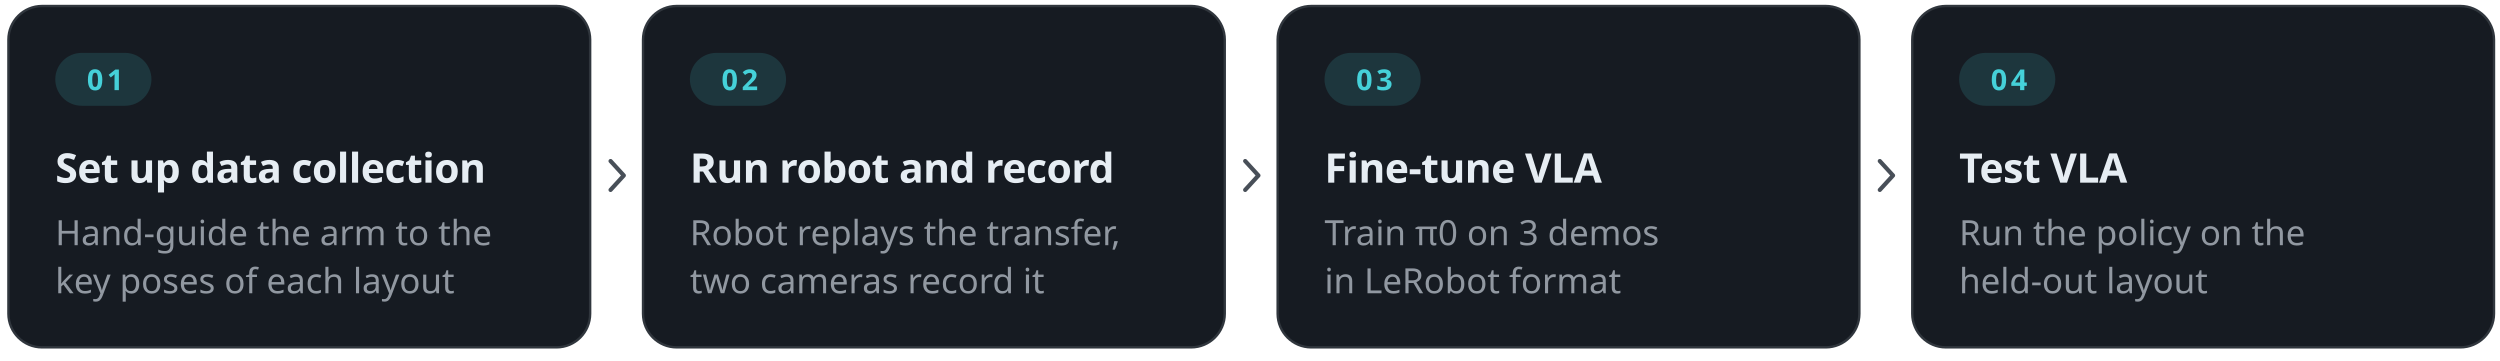
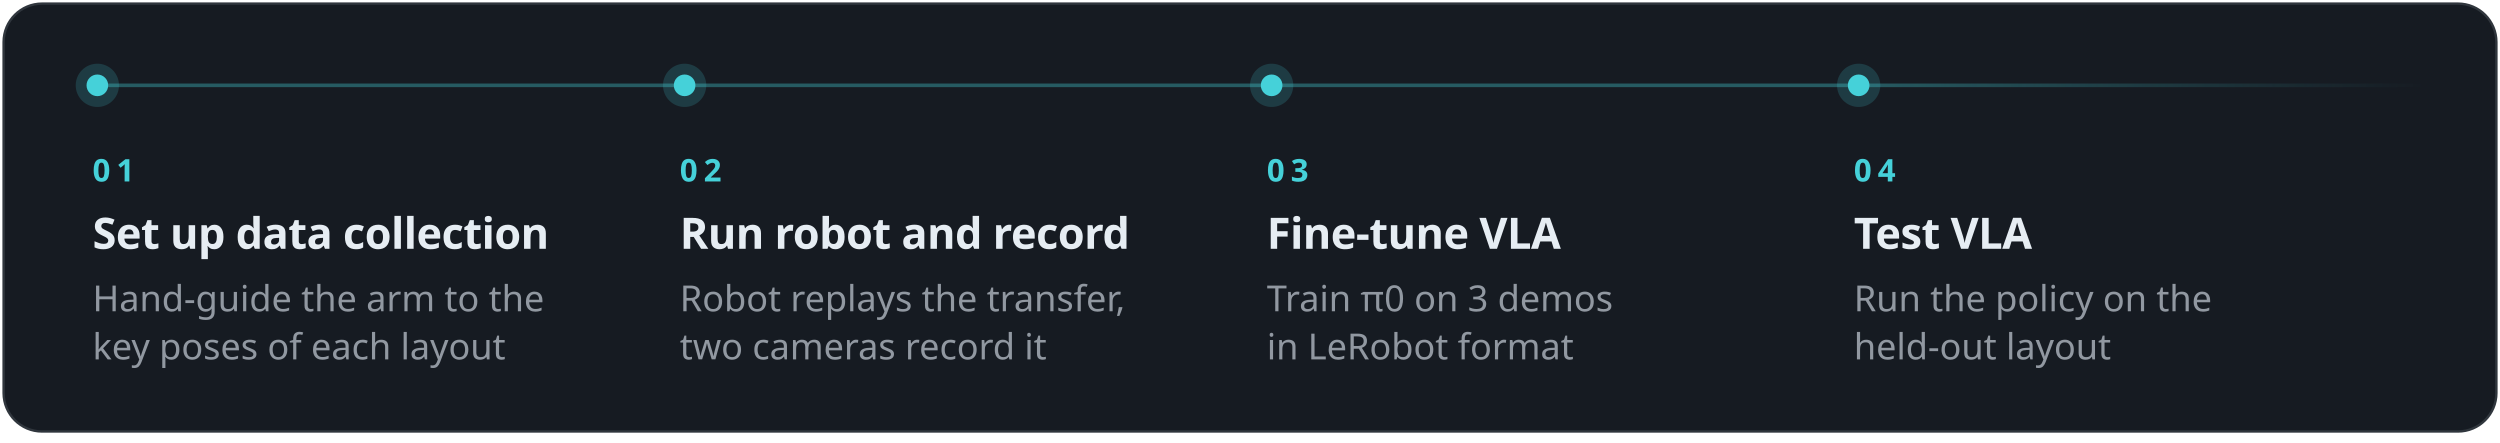
- <svg xmlns="http://www.w3.org/2000/svg" viewBox="0 0 1040 150" width="1040" height="150" role="img" aria-label="Bench2Bot pipeline: set up data collection, run robot and record, fine-tune VLA, test VLA">
+ <svg xmlns="http://www.w3.org/2000/svg" viewBox="0 0 1040 184" width="1040" height="184" role="img" aria-label="Bench2Bot pipeline: set up data collection, run robot and record, fine-tune VLA, test VLA">
+   <defs>
+     <linearGradient id="fade" x1="773.2" x2="1008.5" y1="0" y2="0" gradientUnits="userSpaceOnUse">
+       <stop offset="0" stop-color="#45D1D9" stop-opacity="0.35" />
+       <stop offset="1" stop-color="#45D1D9" stop-opacity="0" />
+     </linearGradient>
+   </defs>
+   <rect x="1.5" y="1.5" width="1037" height="178" rx="16" fill="#161B22" stroke="#30363D" stroke-width="1" />
+   <path d="M40.5 35.5 H773.2" stroke="#45D1D9" stroke-opacity="0.35" stroke-width="1.5" />
+   <path d="M773.2 35.5 H1008.5" stroke="url(#fade)" stroke-width="1.5" />
  <g font-family="-apple-system, BlinkMacSystemFont, 'Segoe UI', 'Noto Sans', Helvetica, Arial, sans-serif">
-     <rect x="3.5" y="2.5" width="242" height="142" rx="14" fill="#161B22" stroke="#30363D" stroke-width="1" />
-     <rect x="23" y="22" width="40" height="22" rx="11" fill="#45D1D9" fill-opacity="0.15" />
-     <text x="43.75" y="37.5" text-anchor="middle" font-size="12" font-weight="700" letter-spacing="1.5" fill="#45D1D9">01</text>
-     <text x="23" y="76" font-size="17" font-weight="600" letter-spacing="-0.2" fill="#E6EDF3">Set up data collection</text>
-     <text x="23" y="102" font-size="14.5" fill="#9198A1">Hand-guide the arm to the</text>
-     <text x="23" y="122" font-size="14.5" fill="#9198A1">key poses of each layout</text>
-     <path d="M254.0 67.0 L259.5 73.0 L254.0 79.0" fill="none" stroke="#484F58" stroke-width="1.75" stroke-linecap="round" stroke-linejoin="round" />
-     <rect x="267.5" y="2.5" width="242" height="142" rx="14" fill="#161B22" stroke="#30363D" stroke-width="1" />
-     <rect x="287" y="22" width="40" height="22" rx="11" fill="#45D1D9" fill-opacity="0.15" />
-     <text x="307.75" y="37.5" text-anchor="middle" font-size="12" font-weight="700" letter-spacing="1.5" fill="#45D1D9">02</text>
-     <text x="287" y="76" font-size="17" font-weight="600" letter-spacing="-0.2" fill="#E6EDF3">Run robot and record</text>
-     <text x="287" y="102" font-size="14.5" fill="#9198A1">Robot replays the transfer,</text>
-     <text x="287" y="122" font-size="14.5" fill="#9198A1">two cameras record it</text>
-     <path d="M518.0 67.0 L523.5 73.0 L518.0 79.0" fill="none" stroke="#484F58" stroke-width="1.75" stroke-linecap="round" stroke-linejoin="round" />
-     <rect x="531.5" y="2.5" width="242" height="142" rx="14" fill="#161B22" stroke="#30363D" stroke-width="1" />
-     <rect x="551" y="22" width="40" height="22" rx="11" fill="#45D1D9" fill-opacity="0.15" />
-     <text x="571.75" y="37.5" text-anchor="middle" font-size="12" font-weight="700" letter-spacing="1.5" fill="#45D1D9">03</text>
-     <text x="551" y="76" font-size="17" font-weight="600" letter-spacing="-0.2" fill="#E6EDF3">Fine-tune VLA</text>
-     <text x="551" y="102" font-size="14.5" fill="#9198A1">Train π0 on 3 demos</text>
-     <text x="551" y="122" font-size="14.5" fill="#9198A1">in LeRobot format</text>
-     <path d="M782.0 67.0 L787.5 73.0 L782.0 79.0" fill="none" stroke="#484F58" stroke-width="1.75" stroke-linecap="round" stroke-linejoin="round" />
-     <rect x="795.5" y="2.5" width="242" height="142" rx="14" fill="#161B22" stroke="#30363D" stroke-width="1" />
-     <rect x="815" y="22" width="40" height="22" rx="11" fill="#45D1D9" fill-opacity="0.15" />
-     <text x="835.75" y="37.5" text-anchor="middle" font-size="12" font-weight="700" letter-spacing="1.5" fill="#45D1D9">04</text>
-     <text x="815" y="76" font-size="17" font-weight="600" letter-spacing="-0.2" fill="#E6EDF3">Test VLA</text>
-     <text x="815" y="102" font-size="14.5" fill="#9198A1">Run the policy on the</text>
-     <text x="815" y="122" font-size="14.5" fill="#9198A1">held-out layout</text>
+     <circle cx="40.5" cy="35.5" r="9" fill="#45D1D9" fill-opacity="0.18" />
+     <circle cx="40.5" cy="35.5" r="4.5" fill="#45D1D9" />
+     <text x="38.5" y="75.5" font-size="13" font-weight="600" letter-spacing="2.5" fill="#45D1D9">01</text>
+     <text x="38.5" y="103.5" font-size="18" font-weight="600" letter-spacing="-0.2" fill="#E6EDF3">Set up data collection</text>
+     <text x="38.5" y="129.5" font-size="15" fill="#9198A1">Hand-guide the arm to the</text>
+     <text x="38.5" y="149.5" font-size="15" fill="#9198A1">key poses of each layout</text>
+     <circle cx="284.8" cy="35.5" r="9" fill="#45D1D9" fill-opacity="0.18" />
+     <circle cx="284.8" cy="35.5" r="4.5" fill="#45D1D9" />
+     <text x="282.8" y="75.5" font-size="13" font-weight="600" letter-spacing="2.5" fill="#45D1D9">02</text>
+     <text x="282.8" y="103.5" font-size="18" font-weight="600" letter-spacing="-0.2" fill="#E6EDF3">Run robot and record</text>
+     <text x="282.8" y="129.5" font-size="15" fill="#9198A1">Robot replays the transfer,</text>
+     <text x="282.8" y="149.5" font-size="15" fill="#9198A1">two cameras record it</text>
+     <circle cx="529.0" cy="35.5" r="9" fill="#45D1D9" fill-opacity="0.18" />
+     <circle cx="529.0" cy="35.5" r="4.5" fill="#45D1D9" />
+     <text x="527.0" y="75.5" font-size="13" font-weight="600" letter-spacing="2.5" fill="#45D1D9">03</text>
+     <text x="527.0" y="103.5" font-size="18" font-weight="600" letter-spacing="-0.2" fill="#E6EDF3">Fine-tune VLA</text>
+     <text x="527.0" y="129.5" font-size="15" fill="#9198A1">Train π0 on 3 demos</text>
+     <text x="527.0" y="149.5" font-size="15" fill="#9198A1">in LeRobot format</text>
+     <circle cx="773.2" cy="35.5" r="9" fill="#45D1D9" fill-opacity="0.18" />
+     <circle cx="773.2" cy="35.5" r="4.5" fill="#45D1D9" />
+     <text x="771.2" y="75.5" font-size="13" font-weight="600" letter-spacing="2.5" fill="#45D1D9">04</text>
+     <text x="771.2" y="103.5" font-size="18" font-weight="600" letter-spacing="-0.2" fill="#E6EDF3">Test VLA</text>
+     <text x="771.2" y="129.5" font-size="15" fill="#9198A1">Run the policy on the</text>
+     <text x="771.2" y="149.5" font-size="15" fill="#9198A1">held-out layout</text>
  </g>
</svg>
